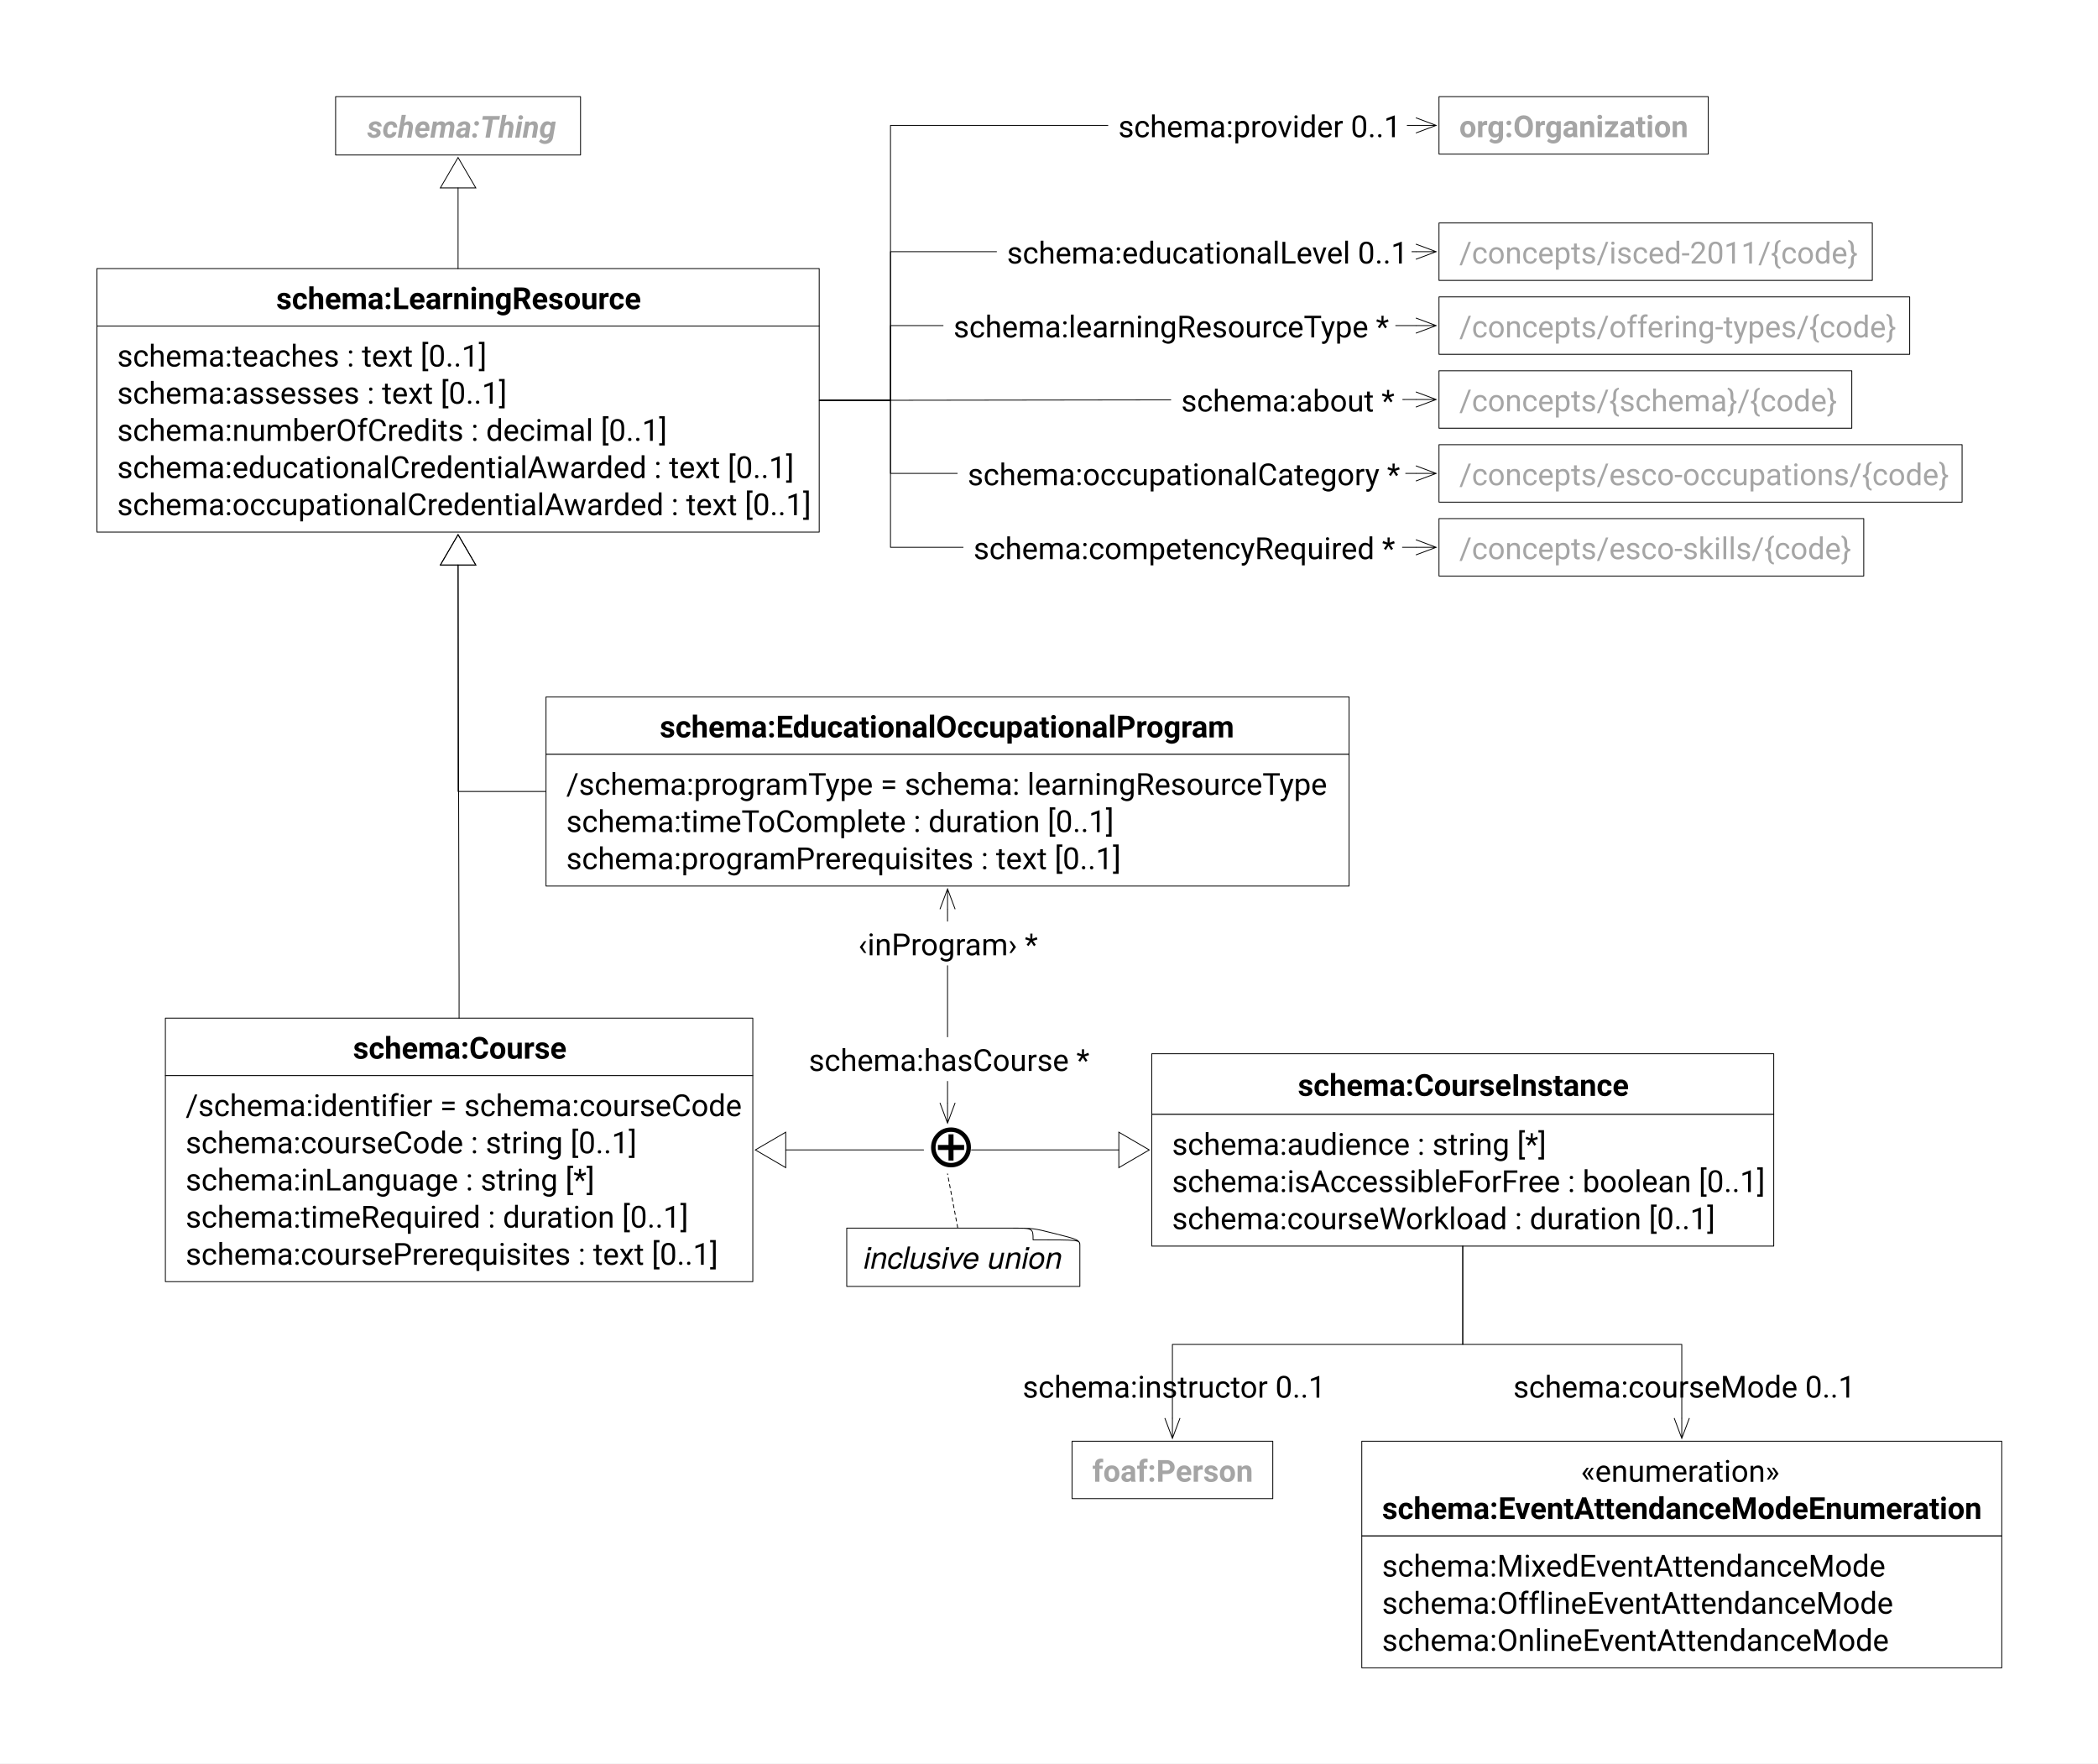
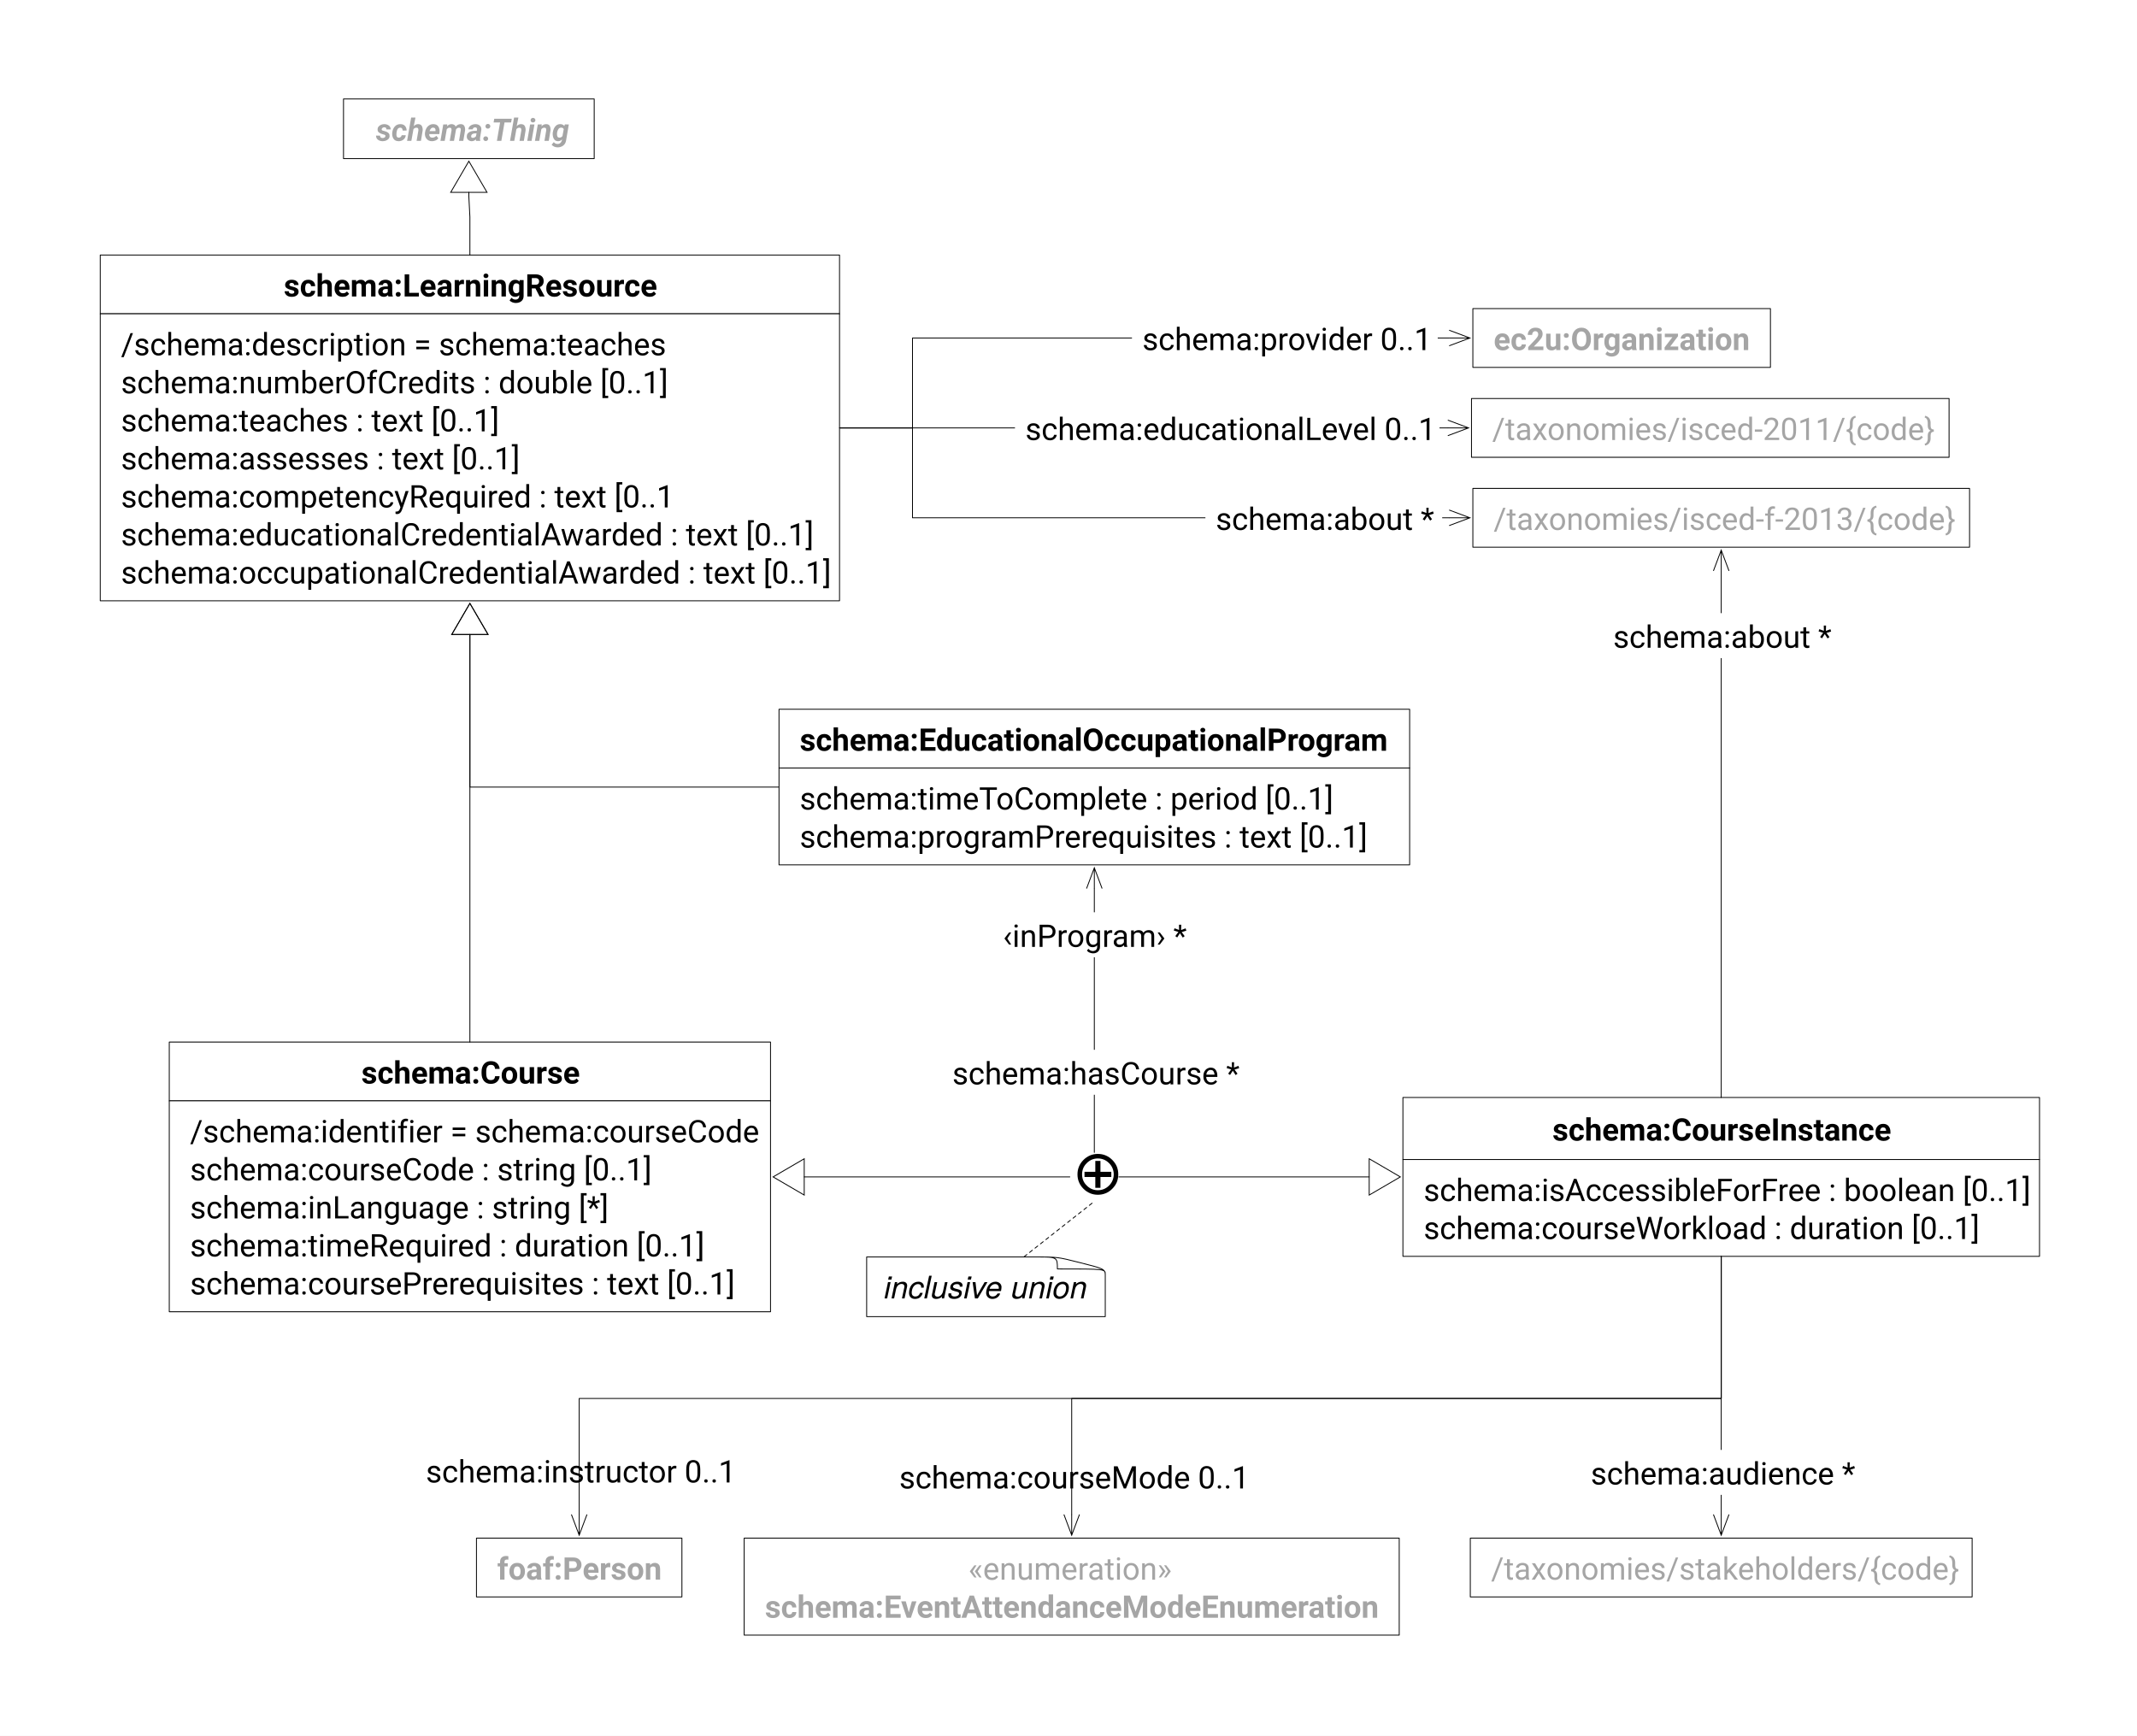
- <svg xmlns="http://www.w3.org/2000/svg" xmlns:xlink="http://www.w3.org/1999/xlink" version="1.1" viewBox="-511 399 621 522" width="621" height="522">
+ <svg xmlns="http://www.w3.org/2000/svg" xmlns:xlink="http://www.w3.org/1999/xlink" version="1.1" viewBox="-511 399 618 502" width="618" height="502">
  <defs>
    <marker orient="auto" overflow="visible" markerUnits="strokeWidth" id="StickArrow_Marker" stroke-linejoin="miter" stroke-miterlimit="10" viewBox="-1 -10 26 20" markerWidth="26" markerHeight="20" color="black">
      <g>
        <path d="M 24 0 L 0 0 M 0 -9 L 24 0 L 0 9" fill="none" stroke="currentColor" stroke-width="1" />
      </g>
    </marker>
    <marker orient="auto" overflow="visible" markerUnits="strokeWidth" id="UMLInheritance_Marker" stroke-linejoin="miter" stroke-miterlimit="10" viewBox="-1 -22 38 44" markerWidth="38" markerHeight="44" color="black">
      <g>
        <path d="M 36 0 L 0 -21 L 0 21 Z" fill="none" stroke="currentColor" stroke-width="1" />
      </g>
    </marker>
    <marker orient="auto" overflow="visible" markerUnits="strokeWidth" id="StickArrow_Marker_2" stroke-linejoin="miter" stroke-miterlimit="10" viewBox="-25 -10 26 20" markerWidth="26" markerHeight="20" color="black">
      <g>
        <path d="M -24 0 L 0 0 M 0 9 L -24 0 L 0 -9" fill="none" stroke="currentColor" stroke-width="1" />
      </g>
    </marker>
  </defs>
-   <g id="offerings" stroke-dasharray="none" fill="none" stroke="none" fill-opacity="1" stroke-opacity="1">
-     <rect fill="white" x="-511" y="399" width="621" height="522" />
+   <g id="offerings" stroke-dasharray="none" fill="none" fill-opacity="1" stroke="none" stroke-opacity="1">
+     <rect fill="white" x="-511" y="399" width="618" height="502" />
    <g id="offerings_Layer_1">
-       <g id="Line_578">
-         <path d="M -268.516 517.498 L -247.416 517.498 L -247.416 561.004 L -91.913 561.004" marker-end="url(#StickArrow_Marker)" stroke="black" stroke-linecap="round" stroke-linejoin="round" stroke-width=".25" />
-       </g>
      <g id="Line_577">
-         <path d="M -268.516 517.498 L -260.416 517.498 L -93.163 517.251 L -91.913 517.251" marker-end="url(#StickArrow_Marker)" stroke="black" stroke-linecap="round" stroke-linejoin="round" stroke-width=".25" />
-       </g>
-       <g id="Line_576">
-         <path d="M -268.516 517.498 L -247.416 517.498 L -247.416 495.375 L -91.913 495.375" marker-end="url(#StickArrow_Marker)" stroke="black" stroke-linecap="round" stroke-linejoin="round" stroke-width=".25" />
+         <path d="M -268.215 522.751 L -247.115 522.751 L -247.115 548.751 L -91.913 548.751" marker-end="url(#StickArrow_Marker)" stroke="black" stroke-linecap="round" stroke-linejoin="round" stroke-width=".25" />
      </g>
      <g id="Line_575">
-         <path d="M -268.516 517.498 L -247.416 517.498 L -247.416 436.113 L -91.913 436.113" marker-end="url(#StickArrow_Marker)" stroke="black" stroke-linecap="round" stroke-linejoin="round" stroke-width=".25" />
-       </g>
-       <g id="Line_574">
-         <path d="M -268.516 517.498 L -247.416 517.498 L -247.416 539.128 L -91.913 539.128" marker-end="url(#StickArrow_Marker)" stroke="black" stroke-linecap="round" stroke-linejoin="round" stroke-width=".25" />
+         <path d="M -268.215 522.751 L -247.115 522.751 L -247.115 496.751 L -91.913 496.751" marker-end="url(#StickArrow_Marker)" stroke="black" stroke-linecap="round" stroke-linejoin="round" stroke-width=".25" />
      </g>
      <g id="Group_571">
        <g id="Graphic_573">
          <a xlink:href="https://schema.org/Course">
            <rect x="-462.047" y="700.37" width="173.873" height="17" fill="white" />
            <rect x="-462.047" y="700.37" width="173.873" height="17" stroke="black" stroke-linecap="round" stroke-linejoin="round" stroke-width=".25" />
            <text transform="translate(-406.5055 703.3701)" fill="black">
-               <tspan font-family="Roboto" font-weight="bold" font-size="9" fill="black" x="0" y="9">
-                                 schema:Course
-                             </tspan>
+               <tspan font-family="Roboto" font-weight="bold" font-size="9" fill="black" x="0" y="9" xml:space="preserve">schema:Course</tspan>
            </text>
          </a>
        </g>
        <g id="Graphic_572">
          <rect x="-462.047" y="717.37" width="173.873" height="61" fill="white" />
          <rect x="-462.047" y="717.37" width="173.873" height="61" stroke="black" stroke-linecap="round" stroke-linejoin="round" stroke-width=".25" />
          <text transform="translate(-456.0473 720.3701)" fill="black">
-             <tspan font-family="Roboto" font-size="9" fill="black" x="0" y="9">/schema:identifier =
-                             schema:courseCode
-                         </tspan>
-             <tspan font-family="Roboto" font-size="9" fill="black" x="0" y="20">schema:courseCode : string
-                             [0..1]
-                         </tspan>
-             <tspan font-family="Roboto" font-size="9" fill="black" x="0" y="31">schema:inLanguage : string
-                             [*]
-                         </tspan>
-             <tspan font-family="Roboto" font-size="9" fill="black" x="0" y="42">schema:timeRequired :
-                             duration [0..1]
-                         </tspan>
-             <tspan font-family="Roboto" font-size="9" fill="black" x="0" y="53">schema:coursePrerequisites :
-                             text [0..1]
-                         </tspan>
+             <tspan font-family="Roboto" font-size="9" fill="black" x="0" y="9" xml:space="preserve">/schema:identifier = schema:courseCode</tspan>
+             <tspan font-family="Roboto" font-size="9" fill="black" x="0" y="20" xml:space="preserve">schema:courseCode : string [0..1]</tspan>
+             <tspan font-family="Roboto" font-size="9" fill="black" x="0" y="31" xml:space="preserve">schema:inLanguage : string [*]</tspan>
+             <tspan font-family="Roboto" font-size="9" fill="black" x="0" y="42" xml:space="preserve">schema:timeRequired : duration [0..1]</tspan>
+             <tspan font-family="Roboto" font-size="9" fill="black" x="0" y="53" xml:space="preserve">schema:coursePrerequisites : text [0..1]</tspan>
          </text>
        </g>
      </g>
      <g id="Group_569">
        <g id="Graphic_570">
          <a xlink:href="things.svg">
            <rect x="-411.661" y="427.613" width="72.498" height="17.261" fill="white" />
            <rect x="-411.661" y="427.613" width="72.498" height="17.261" stroke="black" stroke-linecap="round" stroke-linejoin="round" stroke-width=".25" />
            <text transform="translate(-402.3047 430.7432)" fill="#a5a5a5">
-               <tspan font-family="Roboto" font-style="italic" font-weight="bold" font-size="9" fill="#a5a5a5" x="0" y="9">schema:Thing
-                             </tspan>
+               <tspan font-family="Roboto" font-style="italic" font-weight="bold" font-size="9" fill="#a5a5a5" x="0" y="9" xml:space="preserve">schema:Thing</tspan>
            </text>
          </a>
        </g>
      </g>
      <g id="Line_568">
-         <path d="M -349.385 633.274 L -375.412 633.274 L -375.412 566.248" marker-end="url(#UMLInheritance_Marker)" stroke="black" stroke-linecap="round" stroke-linejoin="round" stroke-width=".25" />
+         <path d="M -285.719 626.625 L -375.111 626.625 L -375.111 582.501" marker-end="url(#UMLInheritance_Marker)" stroke="black" stroke-linecap="round" stroke-linejoin="round" stroke-width=".25" />
      </g>
      <g id="Group_566">
        <g id="Graphic_567">
-           <a xlink:href="agents.svg">
-             <rect x="-85.063" y="427.613" width="79.702" height="17" fill="white" />
-             <rect x="-85.063" y="427.613" width="79.702" height="17" stroke="black" stroke-linecap="round" stroke-linejoin="round" stroke-width=".25" />
-             <text transform="translate(-79.06269 430.6127)" fill="#a5a5a5">
-               <tspan font-family="Roboto" font-weight="bold" font-size="9" fill="#a5a5a5" x="0" y="9">
-                                 org:Organization
-                             </tspan>
+           <a xlink:href="organizations.svg">
+             <rect x="-85.063" y="488.251" width="86.057" height="17" fill="white" />
+             <rect x="-85.063" y="488.251" width="86.057" height="17" stroke="black" stroke-linecap="round" stroke-linejoin="round" stroke-width=".25" />
+             <text transform="translate(-79.06269 491.2514)" fill="#a5a5a5">
+               <tspan font-family="Roboto" font-weight="bold" font-size="9" fill="#a5a5a5" x="0" y="9" xml:space="preserve">ec2u:Organization</tspan>
            </text>
          </a>
        </g>
      </g>
      <g id="Group_563">
        <g id="Graphic_565">
          <a xlink:href="https://schema.org/EducationalOccupationalProgram">
-             <rect x="-349.385" y="605.274" width="237.708" height="17" fill="white" />
-             <rect x="-349.385" y="605.274" width="237.708" height="17" stroke="black" stroke-linecap="round" stroke-linejoin="round" stroke-width=".25" />
-             <text transform="translate(-315.7192 608.2741)" fill="black">
-               <tspan font-family="Roboto" font-weight="bold" font-size="9" fill="black" x="0" y="9">
-                                 schema:EducationalOccupationalProgram
-                             </tspan>
+             <rect x="-285.719" y="604.125" width="182.376" height="17" fill="white" />
+             <rect x="-285.719" y="604.125" width="182.376" height="17" stroke="black" stroke-linecap="round" stroke-linejoin="round" stroke-width=".25" />
+             <text transform="translate(-279.7192 607.1248)" fill="black">
+               <tspan font-family="Roboto" font-weight="bold" font-size="9" fill="black" x="0" y="9" xml:space="preserve">schema:EducationalOccupationalProgram</tspan>
            </text>
          </a>
        </g>
        <g id="Graphic_564">
-           <rect x="-349.385" y="622.274" width="237.708" height="39" fill="white" />
-           <rect x="-349.385" y="622.274" width="237.708" height="39" stroke="black" stroke-linecap="round" stroke-linejoin="round" stroke-width=".25" />
-           <text transform="translate(-343.385 625.2741)" fill="black">
-             <tspan font-family="Roboto" font-size="9" fill="black" x="0" y="9">/schema:programType = schema:
-                             learningResourceType
-                         </tspan>
-             <tspan font-family="Roboto" font-size="9" fill="black" x="0" y="20">schema:timeToComplete :
-                             duration [0..1]
-                         </tspan>
-             <tspan font-family="Roboto" font-size="9" fill="black" x="0" y="31">schema:programPrerequisites
-                             : text [0..1]
-                         </tspan>
+           <rect x="-285.719" y="621.125" width="182.376" height="28" fill="white" />
+           <rect x="-285.719" y="621.125" width="182.376" height="28" stroke="black" stroke-linecap="round" stroke-linejoin="round" stroke-width=".25" />
+           <text transform="translate(-279.7192 624.1248)" fill="black">
+             <tspan font-family="Roboto" font-size="9" fill="black" x="0" y="9" xml:space="preserve">schema:timeToComplete : period [0..1]</tspan>
+             <tspan font-family="Roboto" font-size="9" fill="black" x="0" y="20" xml:space="preserve">schema:programPrerequisites : text [0..1]</tspan>
          </text>
        </g>
      </g>
      <g id="Line_562">
-         <line x1="-230.531" y1="668.124" x2="-230.531" y2="725.433" marker-end="url(#StickArrow_Marker)" marker-start="url(#StickArrow_Marker_2)" stroke="black" stroke-linecap="round" stroke-linejoin="round" stroke-width=".25" />
+         <line x1="-194.531" y1="655.975" x2="-194.531" y2="732.284" marker-start="url(#StickArrow_Marker_2)" stroke="black" stroke-linecap="round" stroke-linejoin="round" stroke-width=".25" />
      </g>
      <g id="Graphic_561">
-         <rect x="-274.594" y="705.995" width="88.125" height="13" fill="white" />
-         <text transform="translate(-271.5937 706.9949)" fill="black">
-           <tspan font-family="Roboto" font-size="9" fill="black" x="0" y="9">schema:hasCourse *</tspan>
+         <rect x="-238.594" y="702.609" width="88.125" height="13" fill="white" />
+         <text transform="translate(-235.5937 703.6092)" fill="black">
+           <tspan font-family="Roboto" font-size="9" fill="black" x="0" y="9" xml:space="preserve">schema:hasCourse *</tspan>
        </text>
      </g>
      <g id="Graphic_560">
-         <rect x="-164.359" y="510.806" width="68.477" height="13" fill="white" />
-         <text transform="translate(-161.3588 511.806)" fill="black">
-           <tspan font-family="Roboto" font-size="9" fill="black" x="0" y="9">schema:about *</tspan>
+         <rect x="-162.407" y="542.251" width="68.477" height="13" fill="white" />
+         <text transform="translate(-159.4074 543.2514)" fill="black">
+           <tspan font-family="Roboto" font-size="9" fill="black" x="0" y="9" xml:space="preserve">schema:about *</tspan>
        </text>
      </g>
      <g id="Group_557">
        <g id="Graphic_559">
          <a xlink:href="https://schema.org/LearningResource">
-             <rect x="-482.309" y="478.498" width="213.792" height="17" fill="white" />
-             <rect x="-482.309" y="478.498" width="213.792" height="17" stroke="black" stroke-linecap="round" stroke-linejoin="round" stroke-width=".25" />
-             <text transform="translate(-429.2476 481.4983)" fill="black">
-               <tspan font-family="Roboto" font-weight="bold" font-size="9" fill="black" x="0" y="9">
-                                 schema:LearningResource
-                             </tspan>
+             <rect x="-482.007" y="472.751" width="213.792" height="17" fill="white" />
+             <rect x="-482.007" y="472.751" width="213.792" height="17" stroke="black" stroke-linecap="round" stroke-linejoin="round" stroke-width=".25" />
+             <text transform="translate(-428.9462 475.7514)" fill="black">
+               <tspan font-family="Roboto" font-weight="bold" font-size="9" fill="black" x="0" y="9" xml:space="preserve">schema:LearningResource</tspan>
            </text>
          </a>
        </g>
        <g id="Graphic_558">
-           <rect x="-482.309" y="495.498" width="213.792" height="61" fill="white" />
-           <rect x="-482.309" y="495.498" width="213.792" height="61" stroke="black" stroke-linecap="round" stroke-linejoin="round" stroke-width=".25" />
-           <text transform="translate(-476.3086 498.4983)" fill="black">
-             <tspan font-family="Roboto" font-size="9" fill="black" x="0" y="9">schema:teaches : text
-                             [0..1]
-                         </tspan>
-             <tspan font-family="Roboto" font-size="9" fill="black" x="0" y="20">schema:assesses : text
-                             [0..1]
-                         </tspan>
-             <tspan font-family="Roboto" font-size="9" fill="black" x="0" y="31">schema:numberOfCredits :
-                             decimal [0..1]
-                         </tspan>
-             <tspan font-family="Roboto" font-size="9" fill="black" x="0" y="42">
-                             schema:educationalCredentialAwarded : text [0..1]
-                         </tspan>
-             <tspan font-family="Roboto" font-size="9" fill="black" x="0" y="53">
-                             schema:occupationalCredentialAwarded : text [0..1]
-                         </tspan>
+           <rect x="-482.007" y="489.751" width="213.792" height="83" fill="white" />
+           <rect x="-482.007" y="489.751" width="213.792" height="83" stroke="black" stroke-linecap="round" stroke-linejoin="round" stroke-width=".25" />
+           <text transform="translate(-476.0072 492.7514)" fill="black">
+             <tspan font-family="Roboto" font-size="9" fill="black" x="0" y="9" xml:space="preserve">/schema:description = schema:teaches</tspan>
+             <tspan font-family="Roboto" font-size="9" fill="black" x="0" y="20" xml:space="preserve">schema:numberOfCredits : double [0..1]</tspan>
+             <tspan font-family="Roboto" font-size="9" fill="black" x="0" y="31" xml:space="preserve">schema:teaches : text [0..1]</tspan>
+             <tspan font-family="Roboto" font-size="9" fill="black" x="0" y="42" xml:space="preserve">schema:assesses : text [0..1]</tspan>
+             <tspan font-family="Roboto" font-size="9" fill="black" x="0" y="53" xml:space="preserve">schema:competencyRequired : text [0..1</tspan>
+             <tspan font-family="Roboto" font-size="9" fill="black" x="0" y="64" xml:space="preserve">schema:educationalCredentialAwarded : text [0..1]</tspan>
+             <tspan font-family="Roboto" font-size="9" fill="black" x="0" y="75" xml:space="preserve">schema:occupationalCredentialAwarded : text [0..1]</tspan>
          </text>
        </g>
      </g>
      <g id="Line_556">
-         <line x1="-375.412" y1="478.498" x2="-375.412" y2="454.624" marker-end="url(#UMLInheritance_Marker)" stroke="black" stroke-linecap="round" stroke-linejoin="round" stroke-width=".25" />
-       </g>
-       <g id="Graphic_555">
-         <a xlink:href="concepts.svg">
-           <rect x="-85.063" y="486.875" width="139.323" height="17" fill="white" />
-           <rect x="-85.063" y="486.875" width="139.323" height="17" stroke="black" stroke-linecap="round" stroke-linejoin="round" stroke-width=".25" />
-           <text transform="translate(-79.06269 489.8752)" fill="#a5a5a5">
-             <tspan font-family="Roboto" font-size="9" fill="#a5a5a5" x="0" y="9">
-                             /concepts/offering-types/{code}
-                         </tspan>
+         <path d="M -375.111 472.751 L -375.111 461.751 L -375.412 455.874 L -375.412 454.624" marker-end="url(#UMLInheritance_Marker)" stroke="black" stroke-linecap="round" stroke-linejoin="round" stroke-width=".25" />
+       </g>
+       <g id="Graphic_553">
+         <a xlink:href="taxonomies.svg">
+           <rect x="-85.458" y="514.251" width="138.11" height="17" fill="white" />
+           <rect x="-85.458" y="514.251" width="138.11" height="17" stroke="black" stroke-linecap="round" stroke-linejoin="round" stroke-width=".25" />
+           <text transform="translate(-79.4582 517.2514)" fill="#a5a5a5">
+             <tspan font-family="Roboto" font-size="9" fill="#a5a5a5" x="0" y="9" xml:space="preserve">/taxonomies/isced-2011/{code}</tspan>
          </text>
        </a>
      </g>
-       <g id="Graphic_554">
-         <a xlink:href="concepts.svg">
-           <rect x="-85.063" y="530.628" width="154.835" height="17" fill="white" />
-           <rect x="-85.063" y="530.628" width="154.835" height="17" stroke="black" stroke-linecap="round" stroke-linejoin="round" stroke-width=".25" />
-           <text transform="translate(-79.06269 533.6277)" fill="#a5a5a5">
-             <tspan font-family="Roboto" font-size="9" fill="#a5a5a5" x="0" y="9">
-                             /concepts/esco-occupations/{code}
-                         </tspan>
+       <g id="Graphic_552">
+         <a xlink:href="taxonomies.svg">
+           <rect x="-85.063" y="540.251" width="143.643" height="17" fill="white" />
+           <rect x="-85.063" y="540.251" width="143.643" height="17" stroke="black" stroke-linecap="round" stroke-linejoin="round" stroke-width=".25" />
+           <text transform="translate(-79.06269 543.2514)" fill="#a5a5a5">
+             <tspan font-family="Roboto" font-size="9" fill="#a5a5a5" x="0" y="9" xml:space="preserve">/taxonomies/isced-f-2013/{code}</tspan>
          </text>
        </a>
      </g>
-       <g id="Graphic_553">
-         <a xlink:href="concepts.svg">
-           <rect x="-85.063" y="464.999" width="128.262" height="17" fill="white" />
-           <rect x="-85.063" y="464.999" width="128.262" height="17" stroke="black" stroke-linecap="round" stroke-linejoin="round" stroke-width=".25" />
-           <text transform="translate(-79.06269 467.9989)" fill="#a5a5a5">
-             <tspan font-family="Roboto" font-size="9" fill="#a5a5a5" x="0" y="9">
-                             /concepts/isced-2011/{code}
-                         </tspan>
-           </text>
-         </a>
-       </g>
-       <g id="Graphic_552">
-         <a xlink:href="concepts.svg">
-           <rect x="-85.063" y="508.751" width="122.188" height="17" fill="white" />
-           <rect x="-85.063" y="508.751" width="122.188" height="17" stroke="black" stroke-linecap="round" stroke-linejoin="round" stroke-width=".25" />
-           <text transform="translate(-79.06269 511.7514)" fill="#a5a5a5">
-             <tspan font-family="Roboto" font-size="9" fill="#a5a5a5" x="0" y="9">/concepts/{schema}/{code}
-                         </tspan>
-           </text>
-         </a>
-       </g>
-       <g id="Graphic_551">
-         <rect x="-227.567" y="532.628" width="132.549" height="13" fill="white" />
-         <text transform="translate(-224.5673 533.6277)" fill="black">
-           <tspan font-family="Roboto" font-size="9" fill="black" x="0" y="9">schema:occupationalCategory *
-                     </tspan>
-         </text>
-       </g>
      <g id="Graphic_550">
-         <rect x="-182.981" y="429.613" width="88.419" height="13" fill="white" />
-         <text transform="translate(-179.9808 430.6127)" fill="black">
-           <tspan font-family="Roboto" font-size="9" fill="black" x="0" y="9">schema:provider 0..1</tspan>
+         <rect x="-183.643" y="490.251" width="88.419" height="13" fill="white" />
+         <text transform="translate(-180.6425 491.2514)" fill="black">
+           <tspan font-family="Roboto" font-size="9" fill="black" x="0" y="9" xml:space="preserve">schema:provider 0..1</tspan>
        </text>
      </g>
      <g id="Graphic_549">
-         <rect x="-259.96" y="671.758" width="58.857" height="13" fill="white" />
-         <text transform="translate(-256.9599 672.7576)" fill="black">
-           <tspan font-family="Roboto" font-size="9" fill="black" x="0" y="9">‹inProgram› *</tspan>
+         <rect x="-223.96" y="662.842" width="58.857" height="13" fill="white" />
+         <text transform="translate(-220.9599 663.8424)" fill="black">
+           <tspan font-family="Roboto" font-size="9" fill="black" x="0" y="9" xml:space="preserve">‹inProgram› *</tspan>
        </text>
      </g>
      <g id="Line_548">
-         <path d="M -375.111 700.37 L -375.111 689.37 L -375.412 567.498 L -375.412 566.248" marker-end="url(#UMLInheritance_Marker)" stroke="black" stroke-linecap="round" stroke-linejoin="round" stroke-width=".25" />
-       </g>
-       <g id="Graphic_547">
-         <rect x="-231.756" y="488.875" width="133.784" height="13" fill="white" />
-         <text transform="translate(-228.7563 489.8752)" fill="black">
-           <tspan font-family="Roboto" font-size="9" fill="black" x="0" y="9">schema:learningResourceType *
-                     </tspan>
-         </text>
+         <line x1="-375.111" y1="700.37" x2="-375.111" y2="582.501" marker-end="url(#UMLInheritance_Marker)" stroke="black" stroke-linecap="round" stroke-linejoin="round" stroke-width=".25" />
      </g>
      <g id="Line_546">
-         <path d="M -268.516 517.498 L -247.416 517.498 L -247.416 473.499 L -91.913 473.499" marker-end="url(#StickArrow_Marker)" stroke="black" stroke-linecap="round" stroke-linejoin="round" stroke-width=".25" />
+         <line x1="-268.215" y1="522.751" x2="-92.308" y2="522.751" marker-end="url(#StickArrow_Marker)" stroke="black" stroke-linecap="round" stroke-linejoin="round" stroke-width=".25" />
      </g>
      <g id="Graphic_545">
-         <rect x="-215.94" y="466.999" width="122.771" height="13" fill="white" />
-         <text transform="translate(-212.9397 467.9989)" fill="black">
-           <tspan font-family="Roboto" font-size="9" fill="black" x="0" y="9">schema:educationalLevel 0..1
-                     </tspan>
-         </text>
-       </g>
-       <g id="Graphic_544">
-         <rect x="-225.833" y="554.504" width="129.864" height="13" fill="white" />
-         <text transform="translate(-222.8333 555.504)" fill="black">
-           <tspan font-family="Roboto" font-size="9" fill="black" x="0" y="9">schema:competencyRequired *
-                     </tspan>
-         </text>
-       </g>
-       <g id="Graphic_543">
-         <a xlink:href="concepts.svg">
-           <rect x="-85.063" y="552.504" width="125.726" height="17" fill="white" />
-           <rect x="-85.063" y="552.504" width="125.726" height="17" stroke="black" stroke-linecap="round" stroke-linejoin="round" stroke-width=".25" />
-           <text transform="translate(-79.06269 555.504)" fill="#a5a5a5">
-             <tspan font-family="Roboto" font-size="9" fill="#a5a5a5" x="0" y="9">
-                             /concepts/esco-skills/{code}
-                         </tspan>
-           </text>
-         </a>
+         <rect x="-217.477" y="516.251" width="122.771" height="13" fill="white" />
+         <text transform="translate(-214.4772 517.2514)" fill="black">
+           <tspan font-family="Roboto" font-size="9" fill="black" x="0" y="9" xml:space="preserve">schema:educationalLevel 0..1</tspan>
+         </text>
      </g>
      <g id="Line_532">
-         <line x1="-237.618" y1="739.37" x2="-278.425" y2="739.37" marker-end="url(#UMLInheritance_Marker)" stroke="black" stroke-linecap="round" stroke-linejoin="round" stroke-width=".25" />
+         <line x1="-201.618" y1="739.37" x2="-278.425" y2="739.37" marker-end="url(#UMLInheritance_Marker)" stroke="black" stroke-linecap="round" stroke-linejoin="round" stroke-width=".25" />
      </g>
      <g id="Group_529">
        <g id="Graphic_531">
          <a xlink:href="https://schema.org/CourseInstance">
-             <rect x="-170.079" y="710.899" width="184.099" height="17.942" fill="white" />
-             <rect x="-170.079" y="710.899" width="184.099" height="17.942" stroke="black" stroke-linecap="round" stroke-linejoin="round" stroke-width=".25" />
-             <text transform="translate(-126.8439 714.3701)" fill="black">
-               <tspan font-family="Roboto" font-weight="bold" font-size="9" fill="black" x="0" y="9">
-                                 schema:CourseInstance
-                             </tspan>
+             <rect x="-105.291" y="716.399" width="184.099" height="17.942" fill="white" />
+             <rect x="-105.291" y="716.399" width="184.099" height="17.942" stroke="black" stroke-linecap="round" stroke-linejoin="round" stroke-width=".25" />
+             <text transform="translate(-62.05586 719.8701)" fill="black">
+               <tspan font-family="Roboto" font-weight="bold" font-size="9" fill="black" x="0" y="9" xml:space="preserve">schema:CourseInstance</tspan>
            </text>
          </a>
        </g>
        <g id="Graphic_530">
-           <rect x="-170.079" y="728.841" width="184.099" height="39" fill="white" />
-           <rect x="-170.079" y="728.841" width="184.099" height="39" stroke="black" stroke-linecap="round" stroke-linejoin="round" stroke-width=".25" />
-           <text transform="translate(-164.0787 731.8409)" fill="black">
-             <tspan font-family="Roboto" font-size="9" fill="black" x="0" y="9">schema:audience : string
-                             [*]
-                         </tspan>
-             <tspan font-family="Roboto" font-size="9" fill="black" x="0" y="20">schema:isAccessibleForFree :
-                             boolean [0..1]
-                         </tspan>
-             <tspan font-family="Roboto" font-size="9" fill="black" x="0" y="31">schema:courseWorkload :
-                             duration [0..1]
-                         </tspan>
+           <rect x="-105.291" y="734.341" width="184.099" height="28" fill="white" />
+           <rect x="-105.291" y="734.341" width="184.099" height="28" stroke="black" stroke-linecap="round" stroke-linejoin="round" stroke-width=".25" />
+           <text transform="translate(-99.29072 737.3409)" fill="black">
+             <tspan font-family="Roboto" font-size="9" fill="black" x="0" y="9" xml:space="preserve">schema:isAccessibleForFree : boolean [0..1]</tspan>
+             <tspan font-family="Roboto" font-size="9" fill="black" x="0" y="20" xml:space="preserve">schema:courseWorkload : duration [0..1]</tspan>
          </text>
        </g>
      </g>
      <g id="Group_526">
        <g id="Graphic_528">
-           <a xlink:href="https://schema.org/EventAttendanceModeEnumeration">
-             <rect x="-107.919" y="825.591" width="189.438" height="28.047" fill="white" />
-             <rect x="-107.919" y="825.591" width="189.438" height="28.047" stroke="black" stroke-linecap="round" stroke-linejoin="round" stroke-width=".25" />
-             <text transform="translate(-101.9186 828.6142)" fill="black">
-               <tspan font-family="Roboto" font-size="9" fill="black" x="58.845" y="9">«enumeration»
-                             </tspan>
-               <tspan font-family="Roboto" font-weight="bold" font-size="9" fill="black" x="0" y="20">
-                                 schema:EventAttendanceModeEnumeration
-                             </tspan>
-             </text>
-           </a>
-         </g>
-         <g id="Graphic_527">
-           <rect x="-107.919" y="853.638" width="189.438" height="39.034" fill="white" />
-           <rect x="-107.919" y="853.638" width="189.438" height="39.034" stroke="black" stroke-linecap="round" stroke-linejoin="round" stroke-width=".25" />
-           <text transform="translate(-101.9186 856.6546)" fill="black">
-             <tspan font-family="Roboto" font-size="9" fill="black" x="0" y="9">
-                             schema:MixedEventAttendanceMode
-                         </tspan>
-             <tspan font-family="Roboto" font-size="9" fill="black" x="0" y="20">
-                             schema:OfflineEventAttendanceMode
-                         </tspan>
-             <tspan font-family="Roboto" font-size="9" fill="black" x="0" y="31">
-                             schema:OnlineEventAttendanceMode
-                         </tspan>
-           </text>
+           <a xlink:href="events.svg">
+             <rect x="-295.795" y="843.84" width="189.438" height="28.047" fill="white" />
+             <rect x="-295.795" y="843.84" width="189.438" height="28.047" stroke="black" stroke-linecap="round" stroke-linejoin="round" stroke-width=".25" />
+             <text transform="translate(-289.7946 846.864)" fill="#a5a5a5">
+               <tspan font-family="Roboto" font-size="9" fill="#a5a5a5" x="58.845" y="9" xml:space="preserve">«enumeration»</tspan>
+               <tspan font-family="Roboto" font-weight="bold" font-size="9" fill="#a5a5a5" x="0" y="20" xml:space="preserve">schema:EventAttendanceModeEnumeration</tspan>
+             </text>
+           </a>
        </g>
      </g>
      <g id="Graphic_524">
-         <rect x="-66.078" y="802.683" width="105.756" height="13" fill="white" />
-         <text transform="translate(-63.07759 803.6835)" fill="black">
-           <tspan font-family="Roboto" font-size="9" fill="black" x="0" y="9">schema:courseMode 0..1</tspan>
+         <rect x="-253.954" y="819.468" width="105.756" height="13" fill="white" />
+         <text transform="translate(-250.9536 820.4681)" fill="black">
+           <tspan font-family="Roboto" font-size="9" fill="black" x="0" y="9" xml:space="preserve">schema:courseMode 0..1</tspan>
        </text>
      </g>
      <g id="Line_579">
-         <line x1="-223.445" y1="739.37" x2="-179.829" y2="739.37" marker-end="url(#UMLInheritance_Marker)" stroke="black" stroke-linecap="round" stroke-linejoin="round" stroke-width=".25" />
+         <line x1="-187.445" y1="739.37" x2="-115.041" y2="739.37" marker-end="url(#UMLInheritance_Marker)" stroke="black" stroke-linecap="round" stroke-linejoin="round" stroke-width=".25" />
      </g>
      <g id="Group_582">
        <g id="Graphic_583">
          <a xlink:href="agents.svg">
-             <rect x="-193.677" y="825.591" width="59.417" height="17" fill="white" />
-             <rect x="-193.677" y="825.591" width="59.417" height="17" stroke="black" stroke-linecap="round" stroke-linejoin="round" stroke-width=".25" />
-             <text transform="translate(-187.6772 828.5906)" fill="#a5a5a5">
-               <tspan font-family="Roboto" font-weight="bold" font-size="9" fill="#a5a5a5" x="0" y="9">
-                                 foaf:Person
-                             </tspan>
+             <rect x="-373.212" y="843.84" width="59.417" height="17" fill="white" />
+             <rect x="-373.212" y="843.84" width="59.417" height="17" stroke="black" stroke-linecap="round" stroke-linejoin="round" stroke-width=".25" />
+             <text transform="translate(-367.2116 846.8404)" fill="#a5a5a5">
+               <tspan font-family="Roboto" font-weight="bold" font-size="9" fill="#a5a5a5" x="0" y="9" xml:space="preserve">foaf:Person</tspan>
            </text>
          </a>
        </g>
      </g>
      <g id="Graphic_580">
-         <rect x="-211.303" y="802.7" width="94.668" height="13" fill="white" />
-         <text transform="translate(-208.3029 803.7)" fill="black">
-           <tspan font-family="Roboto" font-size="9" fill="black" x="0" y="9">schema:instructor 0..1</tspan>
+         <rect x="-390.837" y="817.739" width="94.668" height="13" fill="white" />
+         <text transform="translate(-387.8374 818.7393)" fill="black">
+           <tspan font-family="Roboto" font-size="9" fill="black" x="0" y="9" xml:space="preserve">schema:instructor 0..1</tspan>
        </text>
      </g>
      <g id="Graphic_586">
        <clipPath id="clip_path">
          <path d="M 6 0 L 8.173 0 C 11.487 0 14.173 2.686 14.173 6 L 14.173 8.173 C 14.173 11.487 11.487 14.173 8.173 14.173 L 6 14.173 C 2.686 14.173 0 11.487 0 8.173 L 0 6 C 0 2.686 2.686 0 6 0 Z" />
        </clipPath>
-         <text clip-path="url(#clip_path)" transform="translate(-237.0439 732.2835)" fill="black">
-           <tspan font-family="Apple Symbols" font-size="18" fill="black" x="0" y="12">⊕</tspan>
+         <text clip-path="url(#clip_path)" transform="translate(-201.0439 732.2835)" fill="black">
+           <tspan font-family="Apple Symbols" font-size="18" fill="black" x="0" y="12" xml:space="preserve">⊕</tspan>
        </text>
      </g>
      <g id="Line_588">
-         <path d="M -78.029 767.841 L -78.029 796.941 L -163.969 796.941 L -163.969 818.741" marker-end="url(#StickArrow_Marker)" stroke="black" stroke-linecap="round" stroke-linejoin="round" stroke-width=".25" />
+         <path d="M -13.241 762.341 L -13.241 803.441 L -343.503 803.441 L -343.503 836.99" marker-end="url(#StickArrow_Marker)" stroke="black" stroke-linecap="round" stroke-linejoin="round" stroke-width=".25" />
      </g>
      <g id="Line_589">
-         <path d="M -78.029 767.841 L -78.029 796.941 L -13.2 796.941 L -13.2 818.741" marker-end="url(#StickArrow_Marker)" stroke="black" stroke-linecap="round" stroke-linejoin="round" stroke-width=".25" />
+         <path d="M -13.241 762.341 L -13.241 803.441 L -201.076 803.441 L -201.076 836.99" marker-end="url(#StickArrow_Marker)" stroke="black" stroke-linecap="round" stroke-linejoin="round" stroke-width=".25" />
      </g>
      <g id="Graphic_590">
        <path d="M -191.367 767.625 C -191.367 765.99 -192.243 765.788 -198.644 764.171 L -198.712 764.154 C -205.147 762.52 -205.214 762.52 -211.819 762.52 C -220.612 762.52 -260.37 762.52 -260.37 762.52 L -260.37 779.772 L -191.367 779.772 L -191.367 767.625 Z" fill="white" />
        <path d="M -191.367 767.625 C -191.367 765.99 -192.243 765.788 -198.644 764.171 L -198.712 764.154 C -205.147 762.52 -205.214 762.52 -211.819 762.52 C -220.612 762.52 -260.37 762.52 -260.37 762.52 L -260.37 779.772 L -191.367 779.772 L -191.367 767.625 Z M -191.367 767.54 C -191.367 765.99 -191.434 765.99 -205.214 765.99 L -205.214 765.99 C -205.214 762.537 -205.214 762.52 -211.414 762.52" stroke="black" stroke-linecap="round" stroke-linejoin="round" stroke-width=".25" />
        <text transform="translate(-255.3705 765.5197)" fill="black">
-           <tspan font-family="Helvetica Neue" font-style="italic" font-size="9" fill="black" x="4156675e-19" y="9">inclusive union
-                     </tspan>
+           <tspan font-family="Helvetica Neue" font-style="italic" font-size="9" fill="black" x="4156675e-19" y="9" xml:space="preserve">inclusive union</tspan>
        </text>
      </g>
      <g id="Line_591">
-         <line x1="-227.521" y1="762.397" x2="-230.531" y2="746.457" stroke="black" stroke-linecap="round" stroke-linejoin="round" stroke-dasharray="1.0,1.0" stroke-width=".25" />
+         <line x1="-214.821" y1="762.442" x2="-194.531" y2="746.457" stroke="black" stroke-linecap="round" stroke-linejoin="round" stroke-dasharray="1.0,1.0" stroke-width=".25" />
+       </g>
+       <g id="Line_592">
+         <line x1="-13.241" y1="716.399" x2="-13.241" y2="564.101" marker-end="url(#StickArrow_Marker)" stroke="black" stroke-linecap="round" stroke-linejoin="round" stroke-width=".25" />
+       </g>
+       <g id="Graphic_593">
+         <rect x="-47.48" y="576.33" width="68.477" height="13" fill="white" />
+         <text transform="translate(-44.47993 577.33)" fill="black">
+           <tspan font-family="Roboto" font-size="9" fill="black" x="0" y="9" xml:space="preserve">schema:about *</tspan>
+         </text>
+       </g>
+       <g id="Graphic_594">
+         <a xlink:href="taxonomies.svg">
+           <rect x="-85.803" y="843.84" width="145.124" height="17" fill="white" />
+           <rect x="-85.803" y="843.84" width="145.124" height="17" stroke="black" stroke-linecap="round" stroke-linejoin="round" stroke-width=".25" />
+           <text transform="translate(-79.80317 846.8404)" fill="#a5a5a5">
+             <tspan font-family="Roboto" font-size="9" fill="#a5a5a5" x="0" y="9" xml:space="preserve">/taxonomies/stakeholders/{code}</tspan>
+           </text>
+         </a>
+       </g>
+       <g id="Line_595">
+         <line x1="-13.241" y1="762.341" x2="-13.241" y2="836.99" marker-end="url(#StickArrow_Marker)" stroke="black" stroke-linecap="round" stroke-linejoin="round" stroke-width=".25" />
+       </g>
+       <g id="Graphic_596">
+         <rect x="-53.975" y="818.324" width="81.467" height="13" fill="white" />
+         <text transform="translate(-50.97505 819.324)" fill="black">
+           <tspan font-family="Roboto" font-size="9" fill="black" x="0" y="9" xml:space="preserve">schema:audience *</tspan>
+         </text>
      </g>
    </g>
  </g>
</svg>
